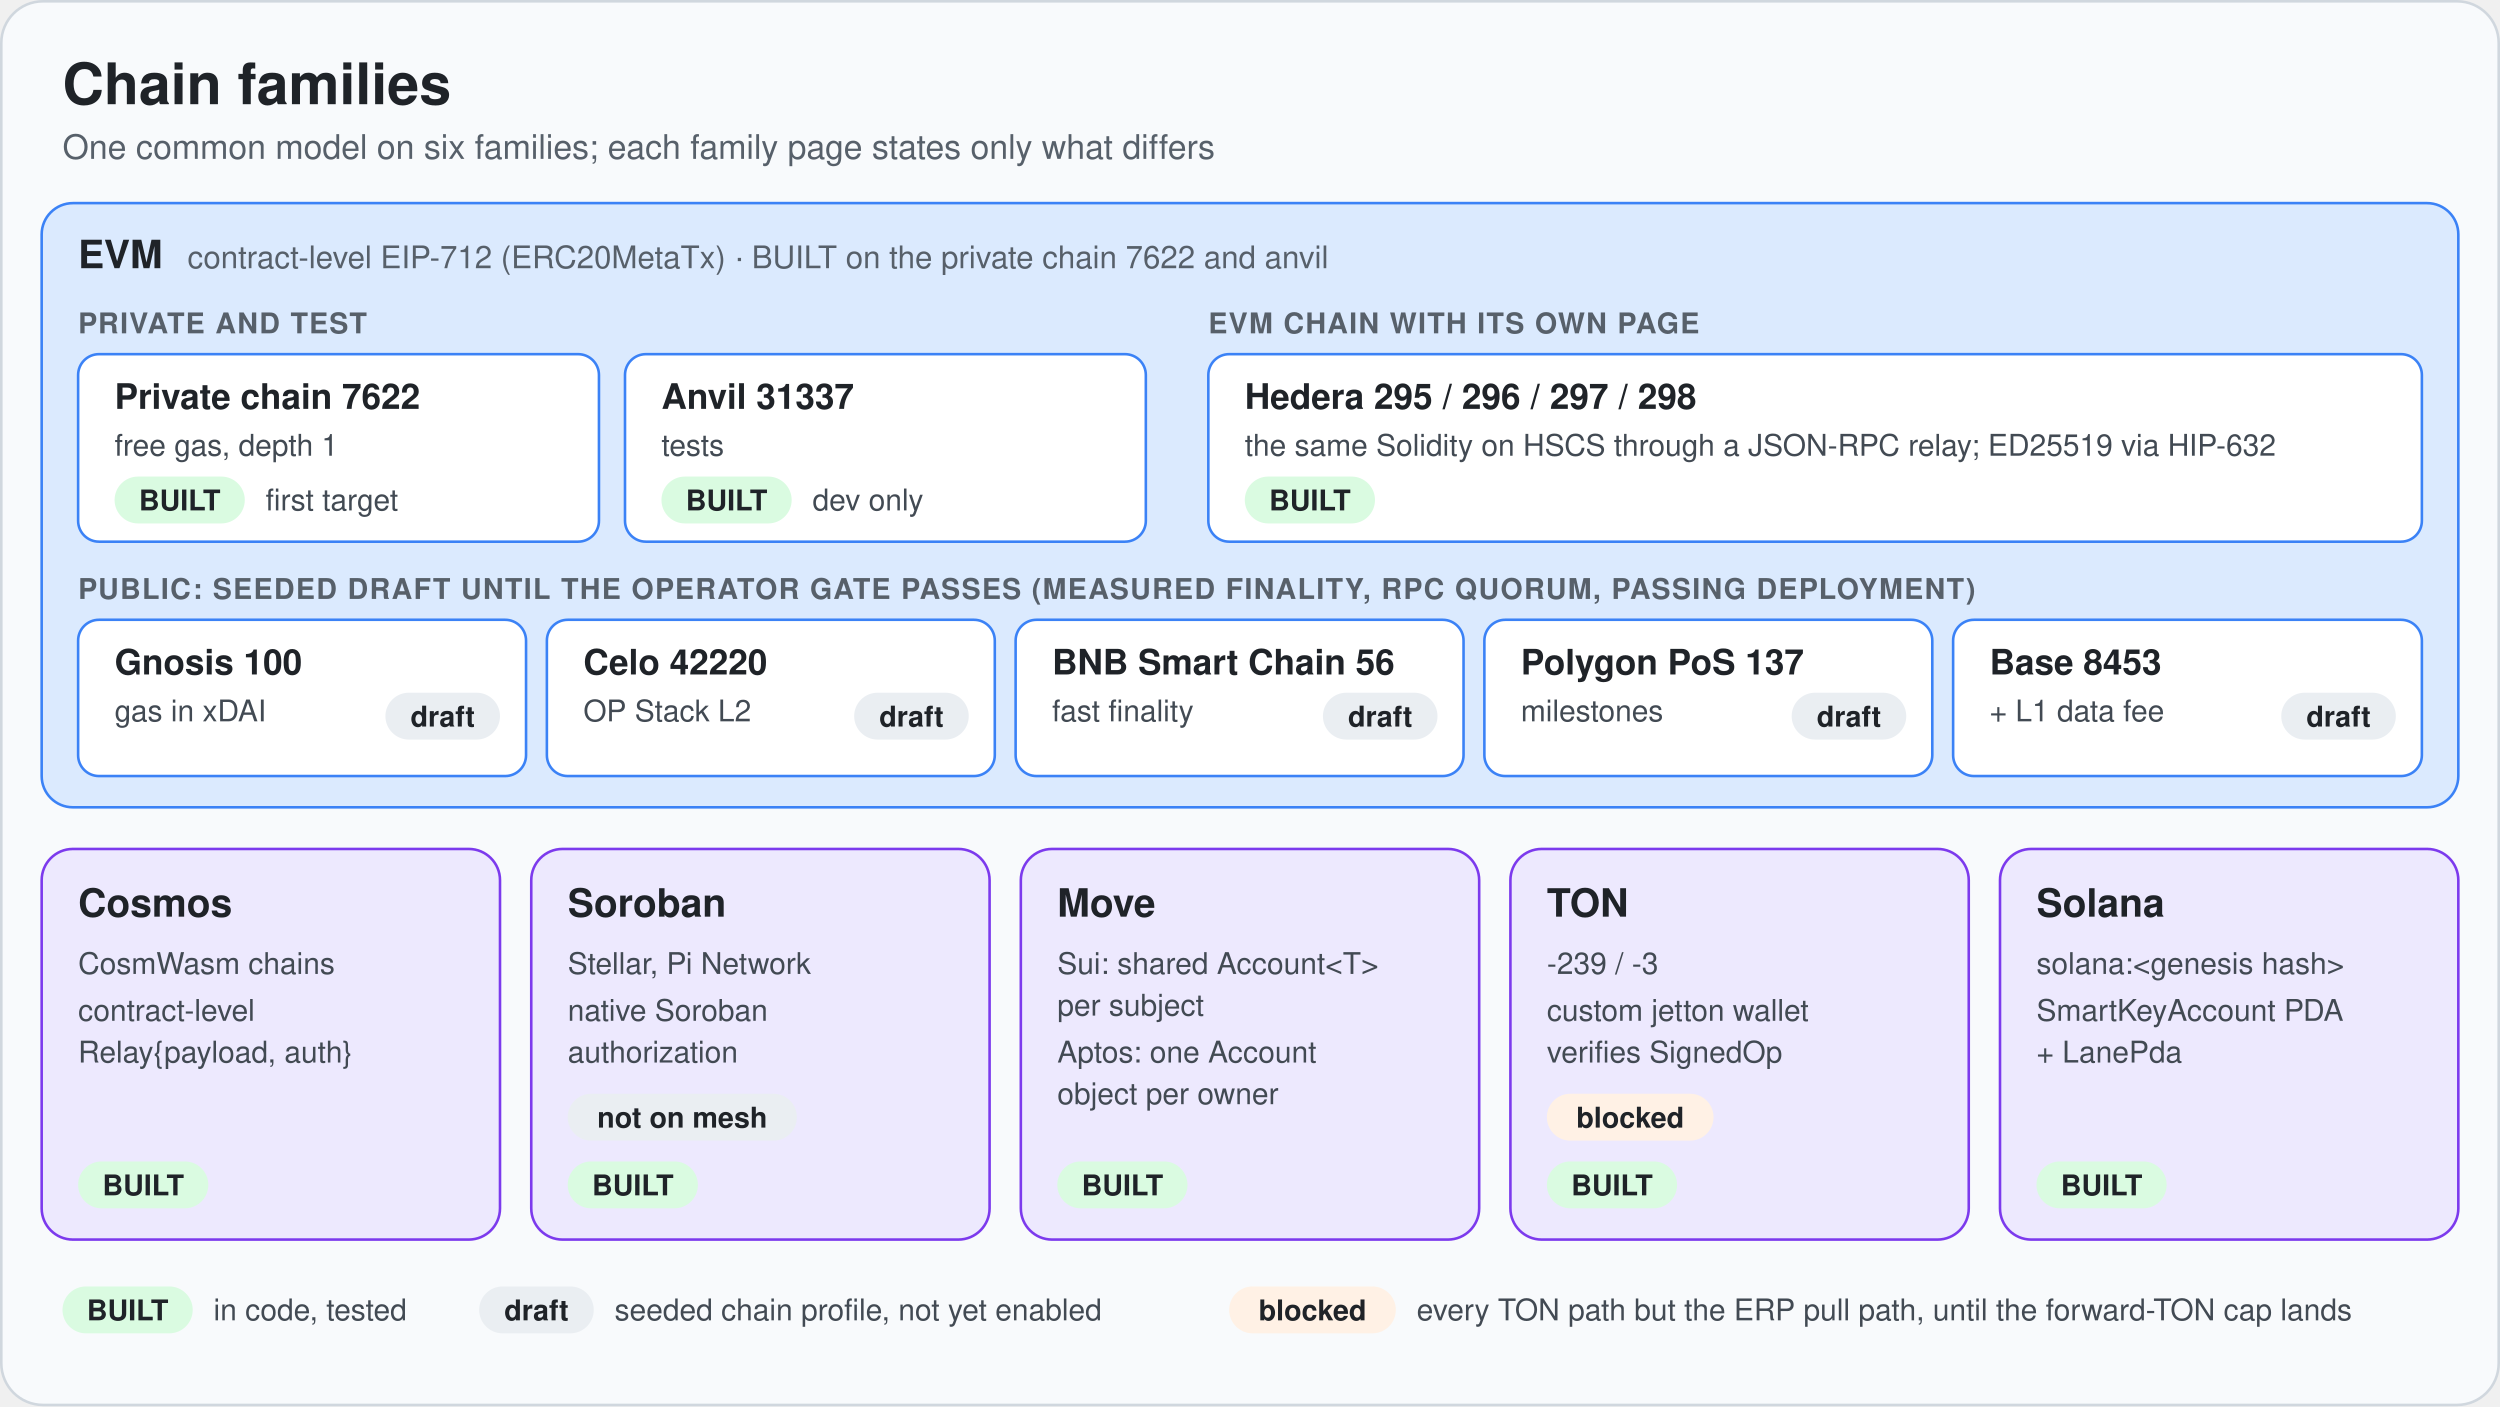
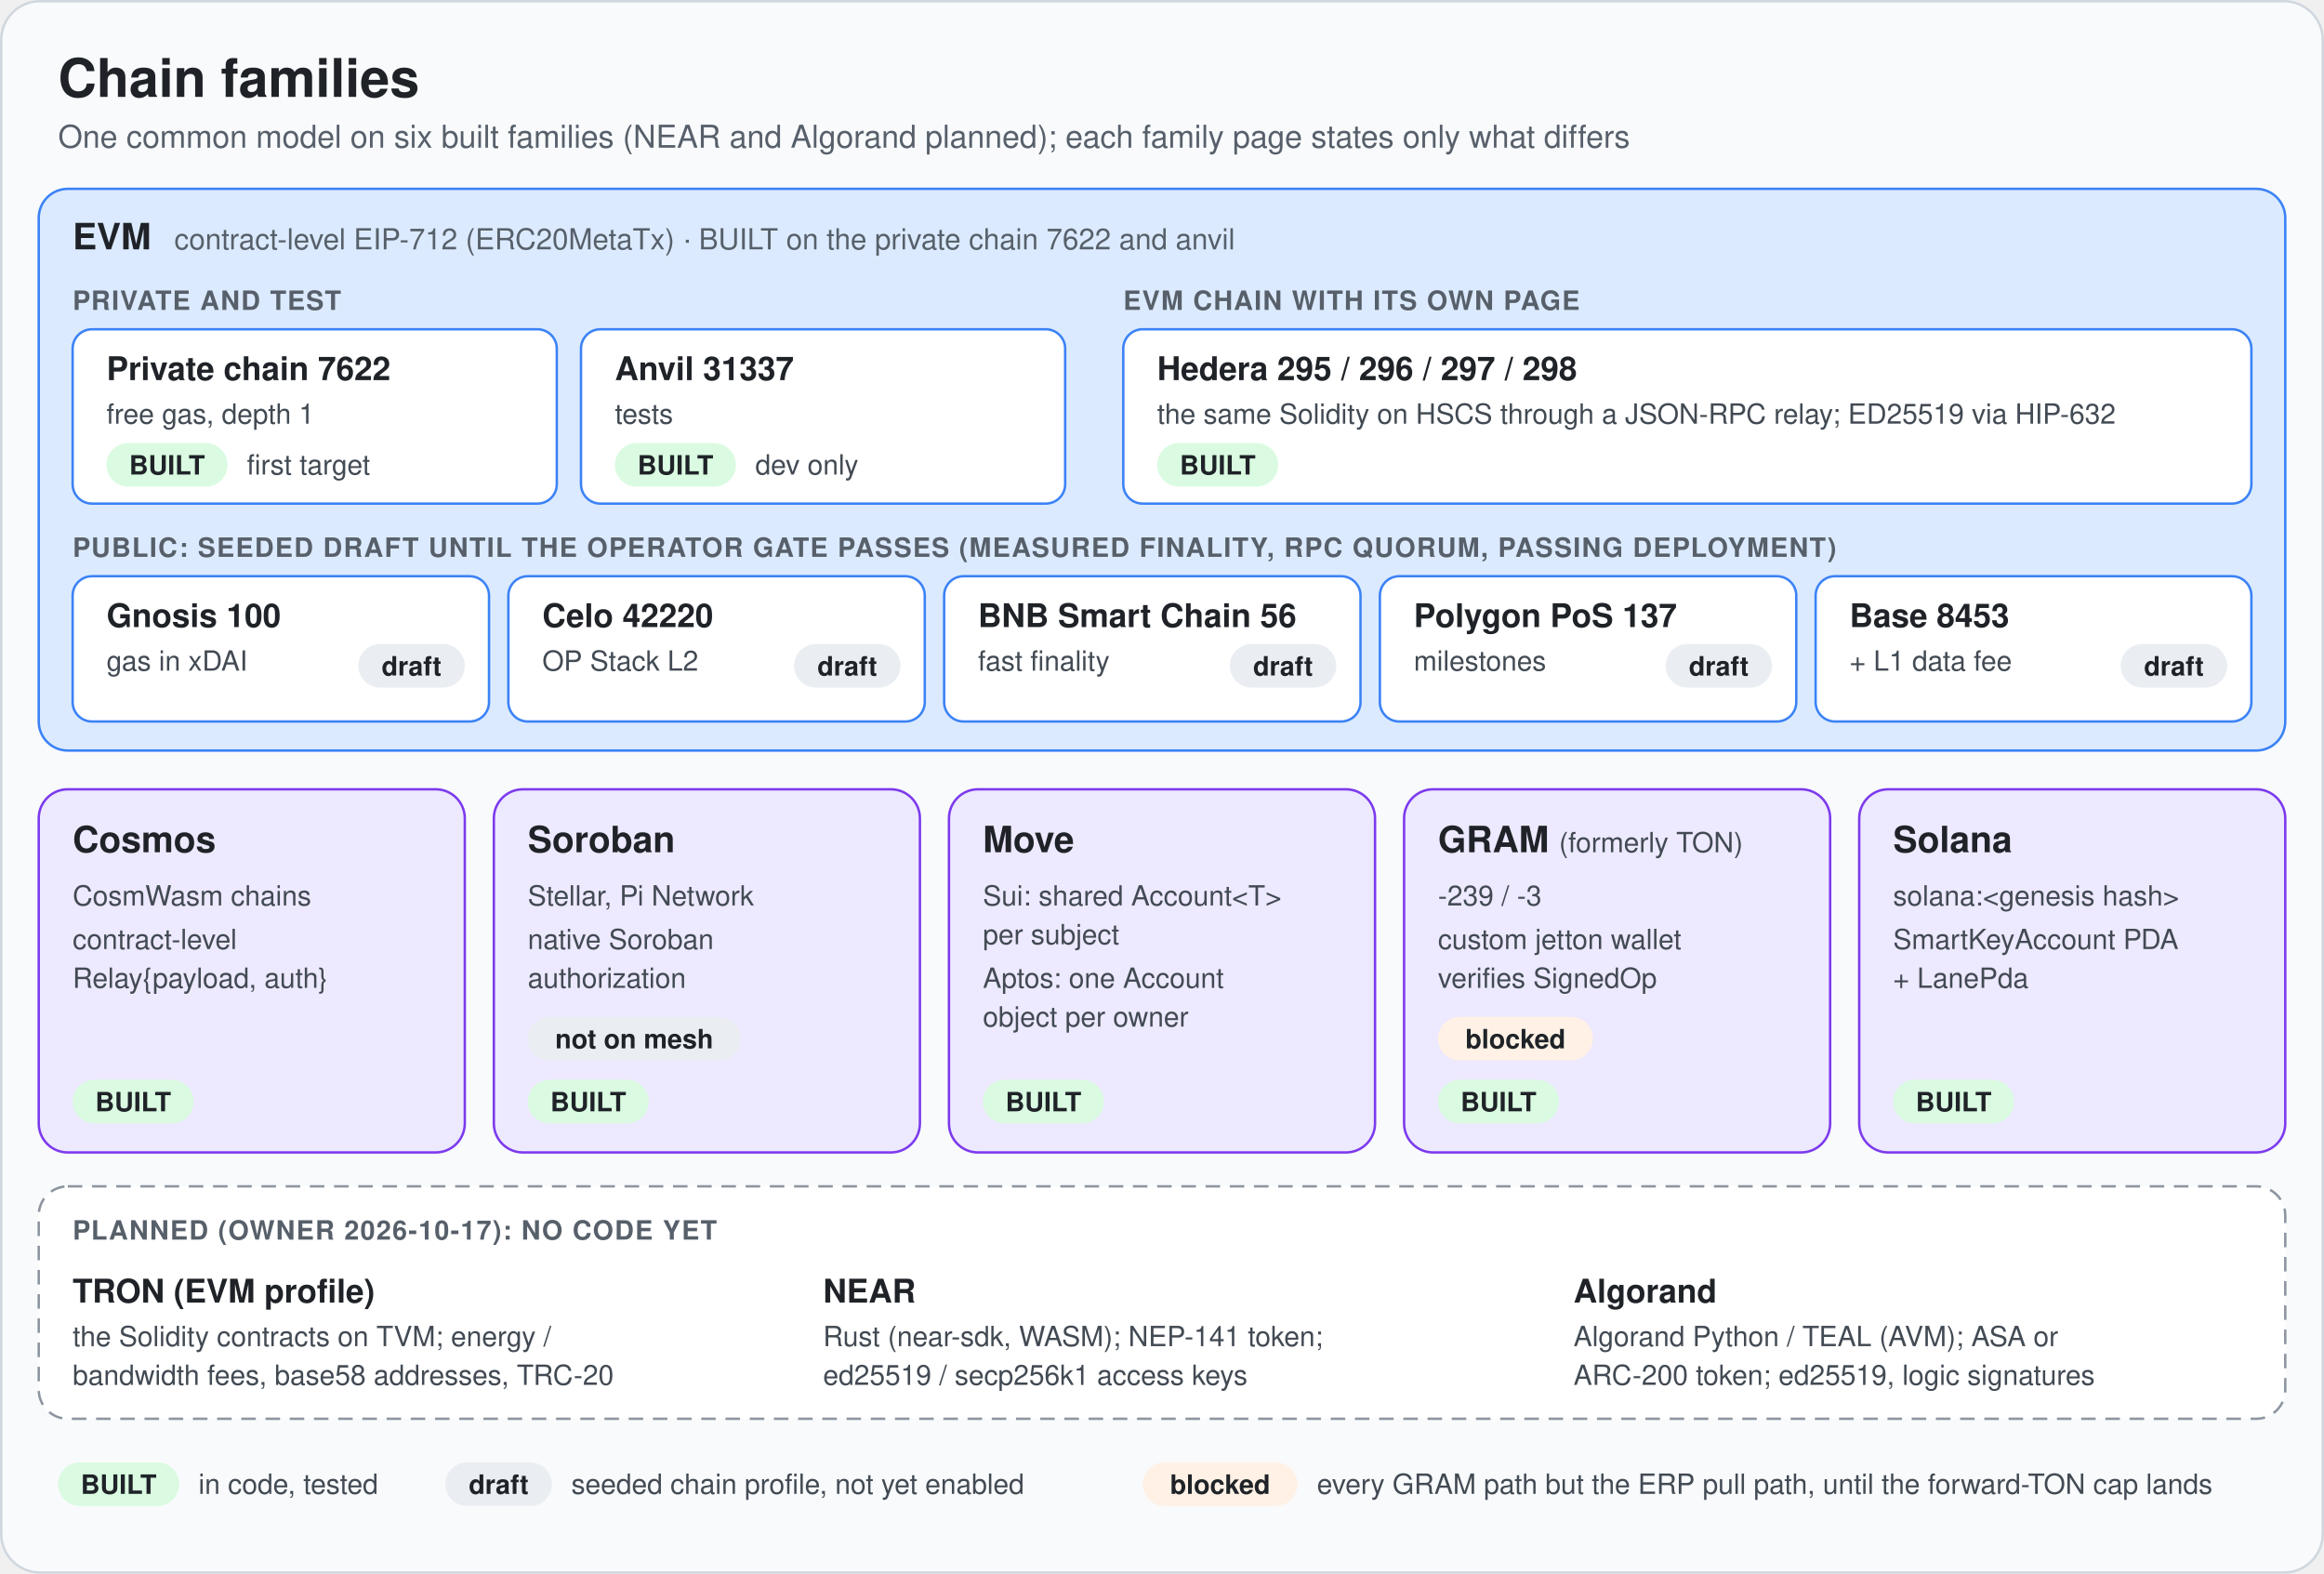
- <svg xmlns="http://www.w3.org/2000/svg" width="960" height="540" viewBox="0 0 960 540" role="img" aria-labelledby="t d">
+ <svg xmlns="http://www.w3.org/2000/svg" width="960" height="650" viewBox="0 0 960 650" role="img" aria-labelledby="t d">
  <defs>
    <style>
      text { font-family: system-ui, -apple-system, "Segoe UI", Helvetica, Arial, sans-serif; fill: #1f2328; }
      .h { font-size: 22px; font-weight: 700; }
      .sub { font-size: 13px; fill: #57606a; }
      .tier { font-size: 15px; font-weight: 700; }
      .tiers { font-size: 12px; fill: #57606a; }
      .b { font-size: 13.5px; font-weight: 700; }
      .s { font-size: 11.5px; fill: #424a53; }
      .grp { font-size: 11px; font-weight: 700; fill: #57606a; letter-spacing: .5px; }
      .card { fill: #ffffff; }
      .chip { font-size: 11px; font-weight: 700; }
    </style>
  </defs>
-   <rect x="0.5" y="0.5" width="959" height="539" rx="16" fill="#f8fafc" stroke="#d0d7de" />
+   <rect x="0.5" y="0.5" width="959" height="649" rx="16" fill="#f8fafc" stroke="#d0d7de" />
  <text class="h" x="24" y="40">Chain families</text>
-   <text class="sub" x="24" y="61">One common model on six families; each family page states only what differs</text>
+   <text class="sub" x="24" y="61">One common model on six built families (NEAR and Algorand planned); each family page states only what differs</text>
  <rect x="16" y="78" width="928" height="232" rx="12" fill="#dbeafe" stroke="#3b82f6" />
  <text class="tier" x="30" y="103">EVM</text>
  <text class="tiers" x="72" y="103">contract-level EIP-712 (ERC20MetaTx) · BUILT on the private chain 7622 and anvil</text>
  <text class="grp" x="30" y="128">PRIVATE AND TEST</text>
  <rect class="card" x="30" y="136" width="200" height="72" rx="8" stroke="#3b82f6" />
  <text class="b" x="44" y="157">Private chain 7622</text>
  <text class="s" x="44" y="175">free gas, depth 1</text>
  <rect x="44" y="183" width="50" height="18" rx="9" fill="#dafbe1" />
  <text class="chip" x="69" y="196" text-anchor="middle" fill="#1a7f37">BUILT</text>
  <text class="s" x="102" y="196">first target</text>
  <rect class="card" x="240" y="136" width="200" height="72" rx="8" stroke="#3b82f6" />
  <text class="b" x="254" y="157">Anvil 31337</text>
  <text class="s" x="254" y="175">tests</text>
  <rect x="254" y="183" width="50" height="18" rx="9" fill="#dafbe1" />
  <text class="chip" x="279" y="196" text-anchor="middle" fill="#1a7f37">BUILT</text>
  <text class="s" x="312" y="196">dev only</text>
  <text class="grp" x="464" y="128">EVM CHAIN WITH ITS OWN PAGE</text>
  <rect class="card" x="464" y="136" width="466" height="72" rx="8" stroke="#3b82f6" />
  <text class="b" x="478" y="157">Hedera 295 / 296 / 297 / 298</text>
  <text class="s" x="478" y="175">the same Solidity on HSCS through a JSON-RPC relay; ED25519 via HIP-632</text>
  <rect x="478" y="183" width="50" height="18" rx="9" fill="#dafbe1" />
  <text class="chip" x="503" y="196" text-anchor="middle" fill="#1a7f37">BUILT</text>
  <text class="grp" x="30" y="230">PUBLIC: SEEDED DRAFT UNTIL THE OPERATOR GATE PASSES (MEASURED FINALITY, RPC QUORUM, PASSING DEPLOYMENT)</text>
  <g>
    <rect class="card" x="30" y="238" width="172" height="60" rx="8" stroke="#3b82f6" />
    <text class="b" x="44" y="259">Gnosis 100</text>
    <text class="s" x="44" y="277">gas in xDAI</text>
    <rect x="148" y="266" width="44" height="18" rx="9" fill="#eaeef2" />
    <text class="chip" x="170" y="279" text-anchor="middle" fill="#57606a">draft</text>
    <rect class="card" x="210" y="238" width="172" height="60" rx="8" stroke="#3b82f6" />
    <text class="b" x="224" y="259">Celo 42220</text>
    <text class="s" x="224" y="277">OP Stack L2</text>
    <rect x="328" y="266" width="44" height="18" rx="9" fill="#eaeef2" />
    <text class="chip" x="350" y="279" text-anchor="middle" fill="#57606a">draft</text>
    <rect class="card" x="390" y="238" width="172" height="60" rx="8" stroke="#3b82f6" />
    <text class="b" x="404" y="259">BNB Smart Chain 56</text>
    <text class="s" x="404" y="277">fast finality</text>
    <rect x="508" y="266" width="44" height="18" rx="9" fill="#eaeef2" />
    <text class="chip" x="530" y="279" text-anchor="middle" fill="#57606a">draft</text>
    <rect class="card" x="570" y="238" width="172" height="60" rx="8" stroke="#3b82f6" />
    <text class="b" x="584" y="259">Polygon PoS 137</text>
    <text class="s" x="584" y="277">milestones</text>
    <rect x="688" y="266" width="44" height="18" rx="9" fill="#eaeef2" />
    <text class="chip" x="710" y="279" text-anchor="middle" fill="#57606a">draft</text>
    <rect class="card" x="750" y="238" width="180" height="60" rx="8" stroke="#3b82f6" />
    <text class="b" x="764" y="259">Base 8453</text>
    <text class="s" x="764" y="277">+ L1 data fee</text>
    <rect x="876" y="266" width="44" height="18" rx="9" fill="#eaeef2" />
    <text class="chip" x="898" y="279" text-anchor="middle" fill="#57606a">draft</text>
  </g>
  <g>
    <rect x="16" y="326" width="176" height="150" rx="12" fill="#ede9fe" stroke="#7c3aed" />
    <text class="tier" x="30" y="352">Cosmos</text>
    <text class="s" x="30" y="374">CosmWasm chains</text>
    <text class="s" x="30" y="392">contract-level</text>
    <text class="s" x="30" y="408">Relay{payload, auth}</text>
    <rect x="30" y="446" width="50" height="18" rx="9" fill="#dafbe1" />
    <text class="chip" x="55" y="459" text-anchor="middle" fill="#1a7f37">BUILT</text>
    <rect x="204" y="326" width="176" height="150" rx="12" fill="#ede9fe" stroke="#7c3aed" />
    <text class="tier" x="218" y="352">Soroban</text>
    <text class="s" x="218" y="374">Stellar, Pi Network</text>
    <text class="s" x="218" y="392">native Soroban</text>
    <text class="s" x="218" y="408">authorization</text>
    <rect x="218" y="420" width="88" height="18" rx="9" fill="#eaeef2" />
    <text class="chip" x="262" y="433" text-anchor="middle" fill="#57606a">not on mesh</text>
    <rect x="218" y="446" width="50" height="18" rx="9" fill="#dafbe1" />
    <text class="chip" x="243" y="459" text-anchor="middle" fill="#1a7f37">BUILT</text>
    <rect x="392" y="326" width="176" height="150" rx="12" fill="#ede9fe" stroke="#7c3aed" />
    <text class="tier" x="406" y="352">Move</text>
    <text class="s" x="406" y="374">Sui: shared Account&lt;T&gt;</text>
    <text class="s" x="406" y="390">per subject</text>
    <text class="s" x="406" y="408">Aptos: one Account</text>
    <text class="s" x="406" y="424">object per owner</text>
    <rect x="406" y="446" width="50" height="18" rx="9" fill="#dafbe1" />
    <text class="chip" x="431" y="459" text-anchor="middle" fill="#1a7f37">BUILT</text>
    <rect x="580" y="326" width="176" height="150" rx="12" fill="#ede9fe" stroke="#7c3aed" />
-     <text class="tier" x="594" y="352">TON</text>
+     <text class="tier" x="594" y="352">GRAM</text>
+     <text class="s" x="644" y="352">(formerly TON)</text>
    <text class="s" x="594" y="374">-239 / -3</text>
    <text class="s" x="594" y="392">custom jetton wallet</text>
    <text class="s" x="594" y="408">verifies SignedOp</text>
    <rect x="594" y="420" width="64" height="18" rx="9" fill="#fff1e5" />
    <text class="chip" x="626" y="433" text-anchor="middle" fill="#bc4c00">blocked</text>
    <rect x="594" y="446" width="50" height="18" rx="9" fill="#dafbe1" />
    <text class="chip" x="619" y="459" text-anchor="middle" fill="#1a7f37">BUILT</text>
    <rect x="768" y="326" width="176" height="150" rx="12" fill="#ede9fe" stroke="#7c3aed" />
    <text class="tier" x="782" y="352">Solana</text>
    <text class="s" x="782" y="374">solana:&lt;genesis hash&gt;</text>
    <text class="s" x="782" y="392">SmartKeyAccount PDA</text>
    <text class="s" x="782" y="408">+ LanePda</text>
    <rect x="782" y="446" width="50" height="18" rx="9" fill="#dafbe1" />
    <text class="chip" x="807" y="459" text-anchor="middle" fill="#1a7f37">BUILT</text>
  </g>
-   <rect x="24" y="494" width="50" height="18" rx="9" fill="#dafbe1" />
-   <text class="chip" x="49" y="507" text-anchor="middle" fill="#1a7f37">BUILT</text>
-   <text class="s" x="82" y="507">in code, tested</text>
-   <rect x="184" y="494" width="44" height="18" rx="9" fill="#eaeef2" />
-   <text class="chip" x="206" y="507" text-anchor="middle" fill="#57606a">draft</text>
-   <text class="s" x="236" y="507">seeded chain profile, not yet enabled</text>
-   <rect x="472" y="494" width="64" height="18" rx="9" fill="#fff1e5" />
-   <text class="chip" x="504" y="507" text-anchor="middle" fill="#bc4c00">blocked</text>
-   <text class="s" x="544" y="507">every TON path but the ERP pull path, until the forward-TON cap lands</text>
+   <rect x="16" y="490" width="928" height="96" rx="12" fill="#ffffff" stroke="#8c959f" stroke-dasharray="6 4" />
+   <text class="grp" x="30" y="512">PLANNED (OWNER 2026-10-17): NO CODE YET</text>
+   <text class="b" x="30" y="538">TRON (EVM profile)</text>
+   <text class="s" x="30" y="556">the Solidity contracts on TVM; energy /</text>
+   <text class="s" x="30" y="572">bandwidth fees, base58 addresses, TRC-20</text>
+   <text class="b" x="340" y="538">NEAR</text>
+   <text class="s" x="340" y="556">Rust (near-sdk, WASM); NEP-141 token;</text>
+   <text class="s" x="340" y="572">ed25519 / secp256k1 access keys</text>
+   <text class="b" x="650" y="538">Algorand</text>
+   <text class="s" x="650" y="556">Algorand Python / TEAL (AVM); ASA or</text>
+   <text class="s" x="650" y="572">ARC-200 token; ed25519, logic signatures</text>
+   <rect x="24" y="604" width="50" height="18" rx="9" fill="#dafbe1" />
+   <text class="chip" x="49" y="617" text-anchor="middle" fill="#1a7f37">BUILT</text>
+   <text class="s" x="82" y="617">in code, tested</text>
+   <rect x="184" y="604" width="44" height="18" rx="9" fill="#eaeef2" />
+   <text class="chip" x="206" y="617" text-anchor="middle" fill="#57606a">draft</text>
+   <text class="s" x="236" y="617">seeded chain profile, not yet enabled</text>
+   <rect x="472" y="604" width="64" height="18" rx="9" fill="#fff1e5" />
+   <text class="chip" x="504" y="617" text-anchor="middle" fill="#bc4c00">blocked</text>
+   <text class="s" x="544" y="617">every GRAM path but the ERP pull path, until the forward-TON cap lands</text>
</svg>
